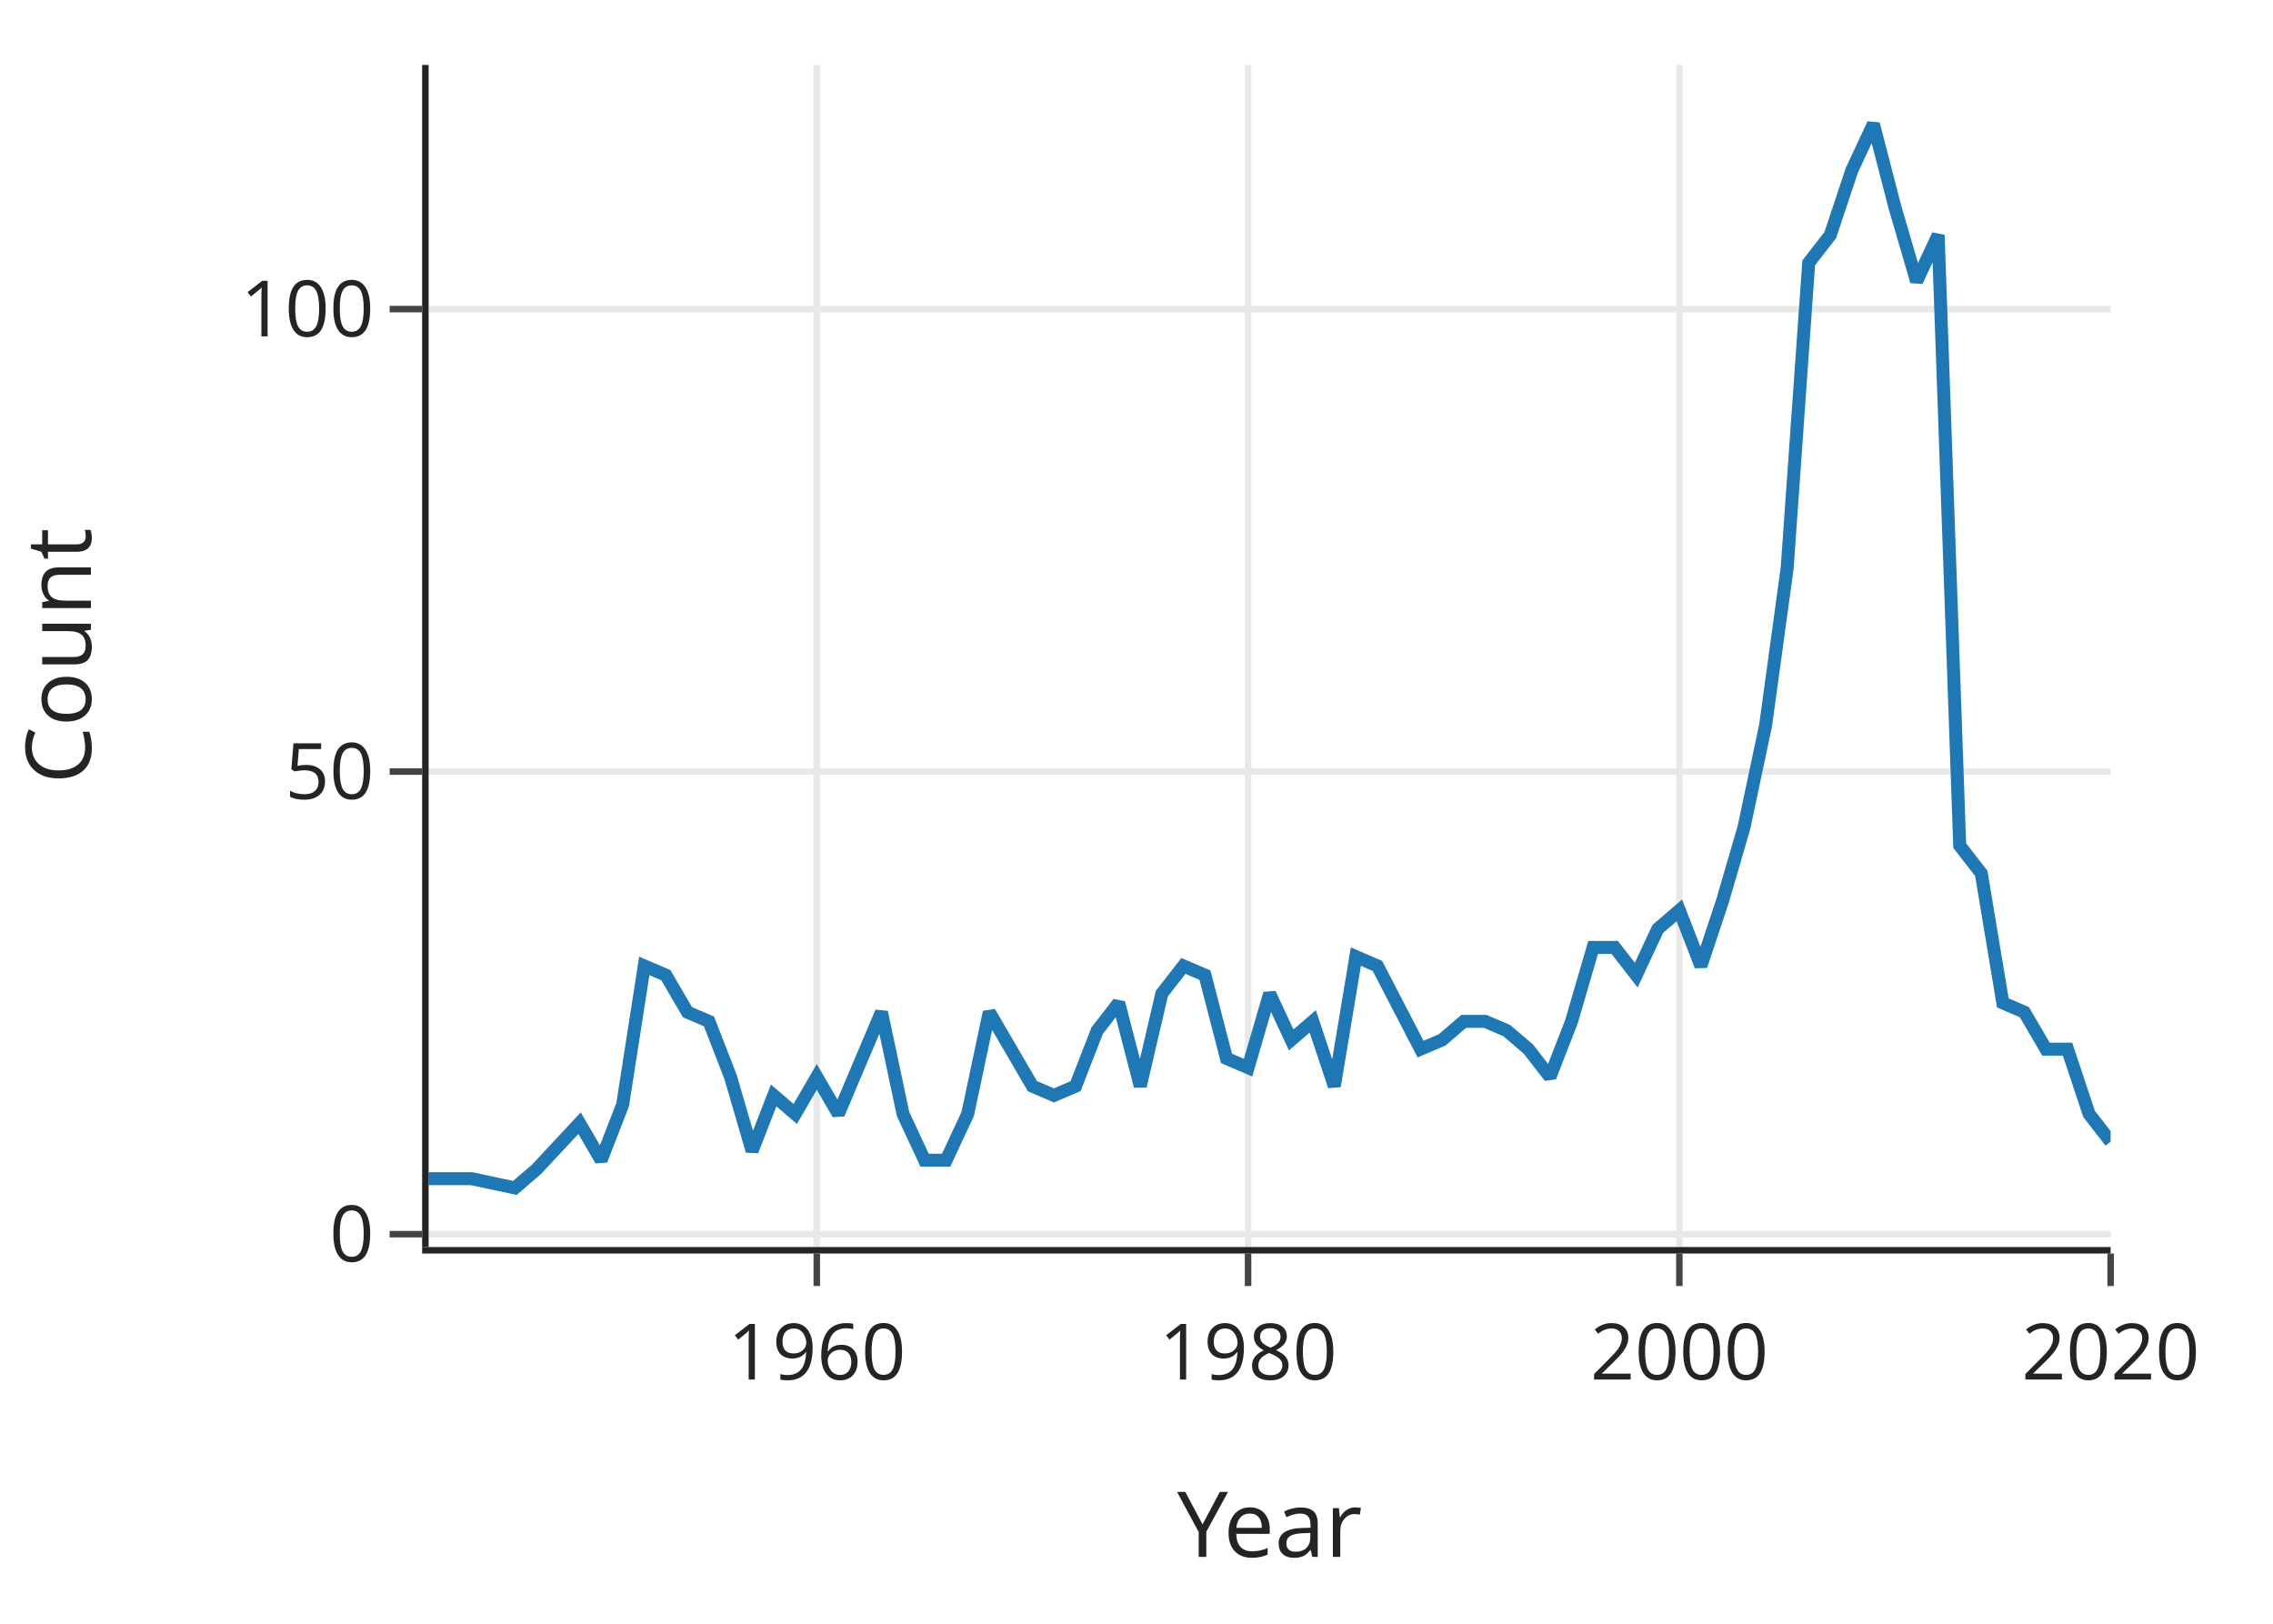
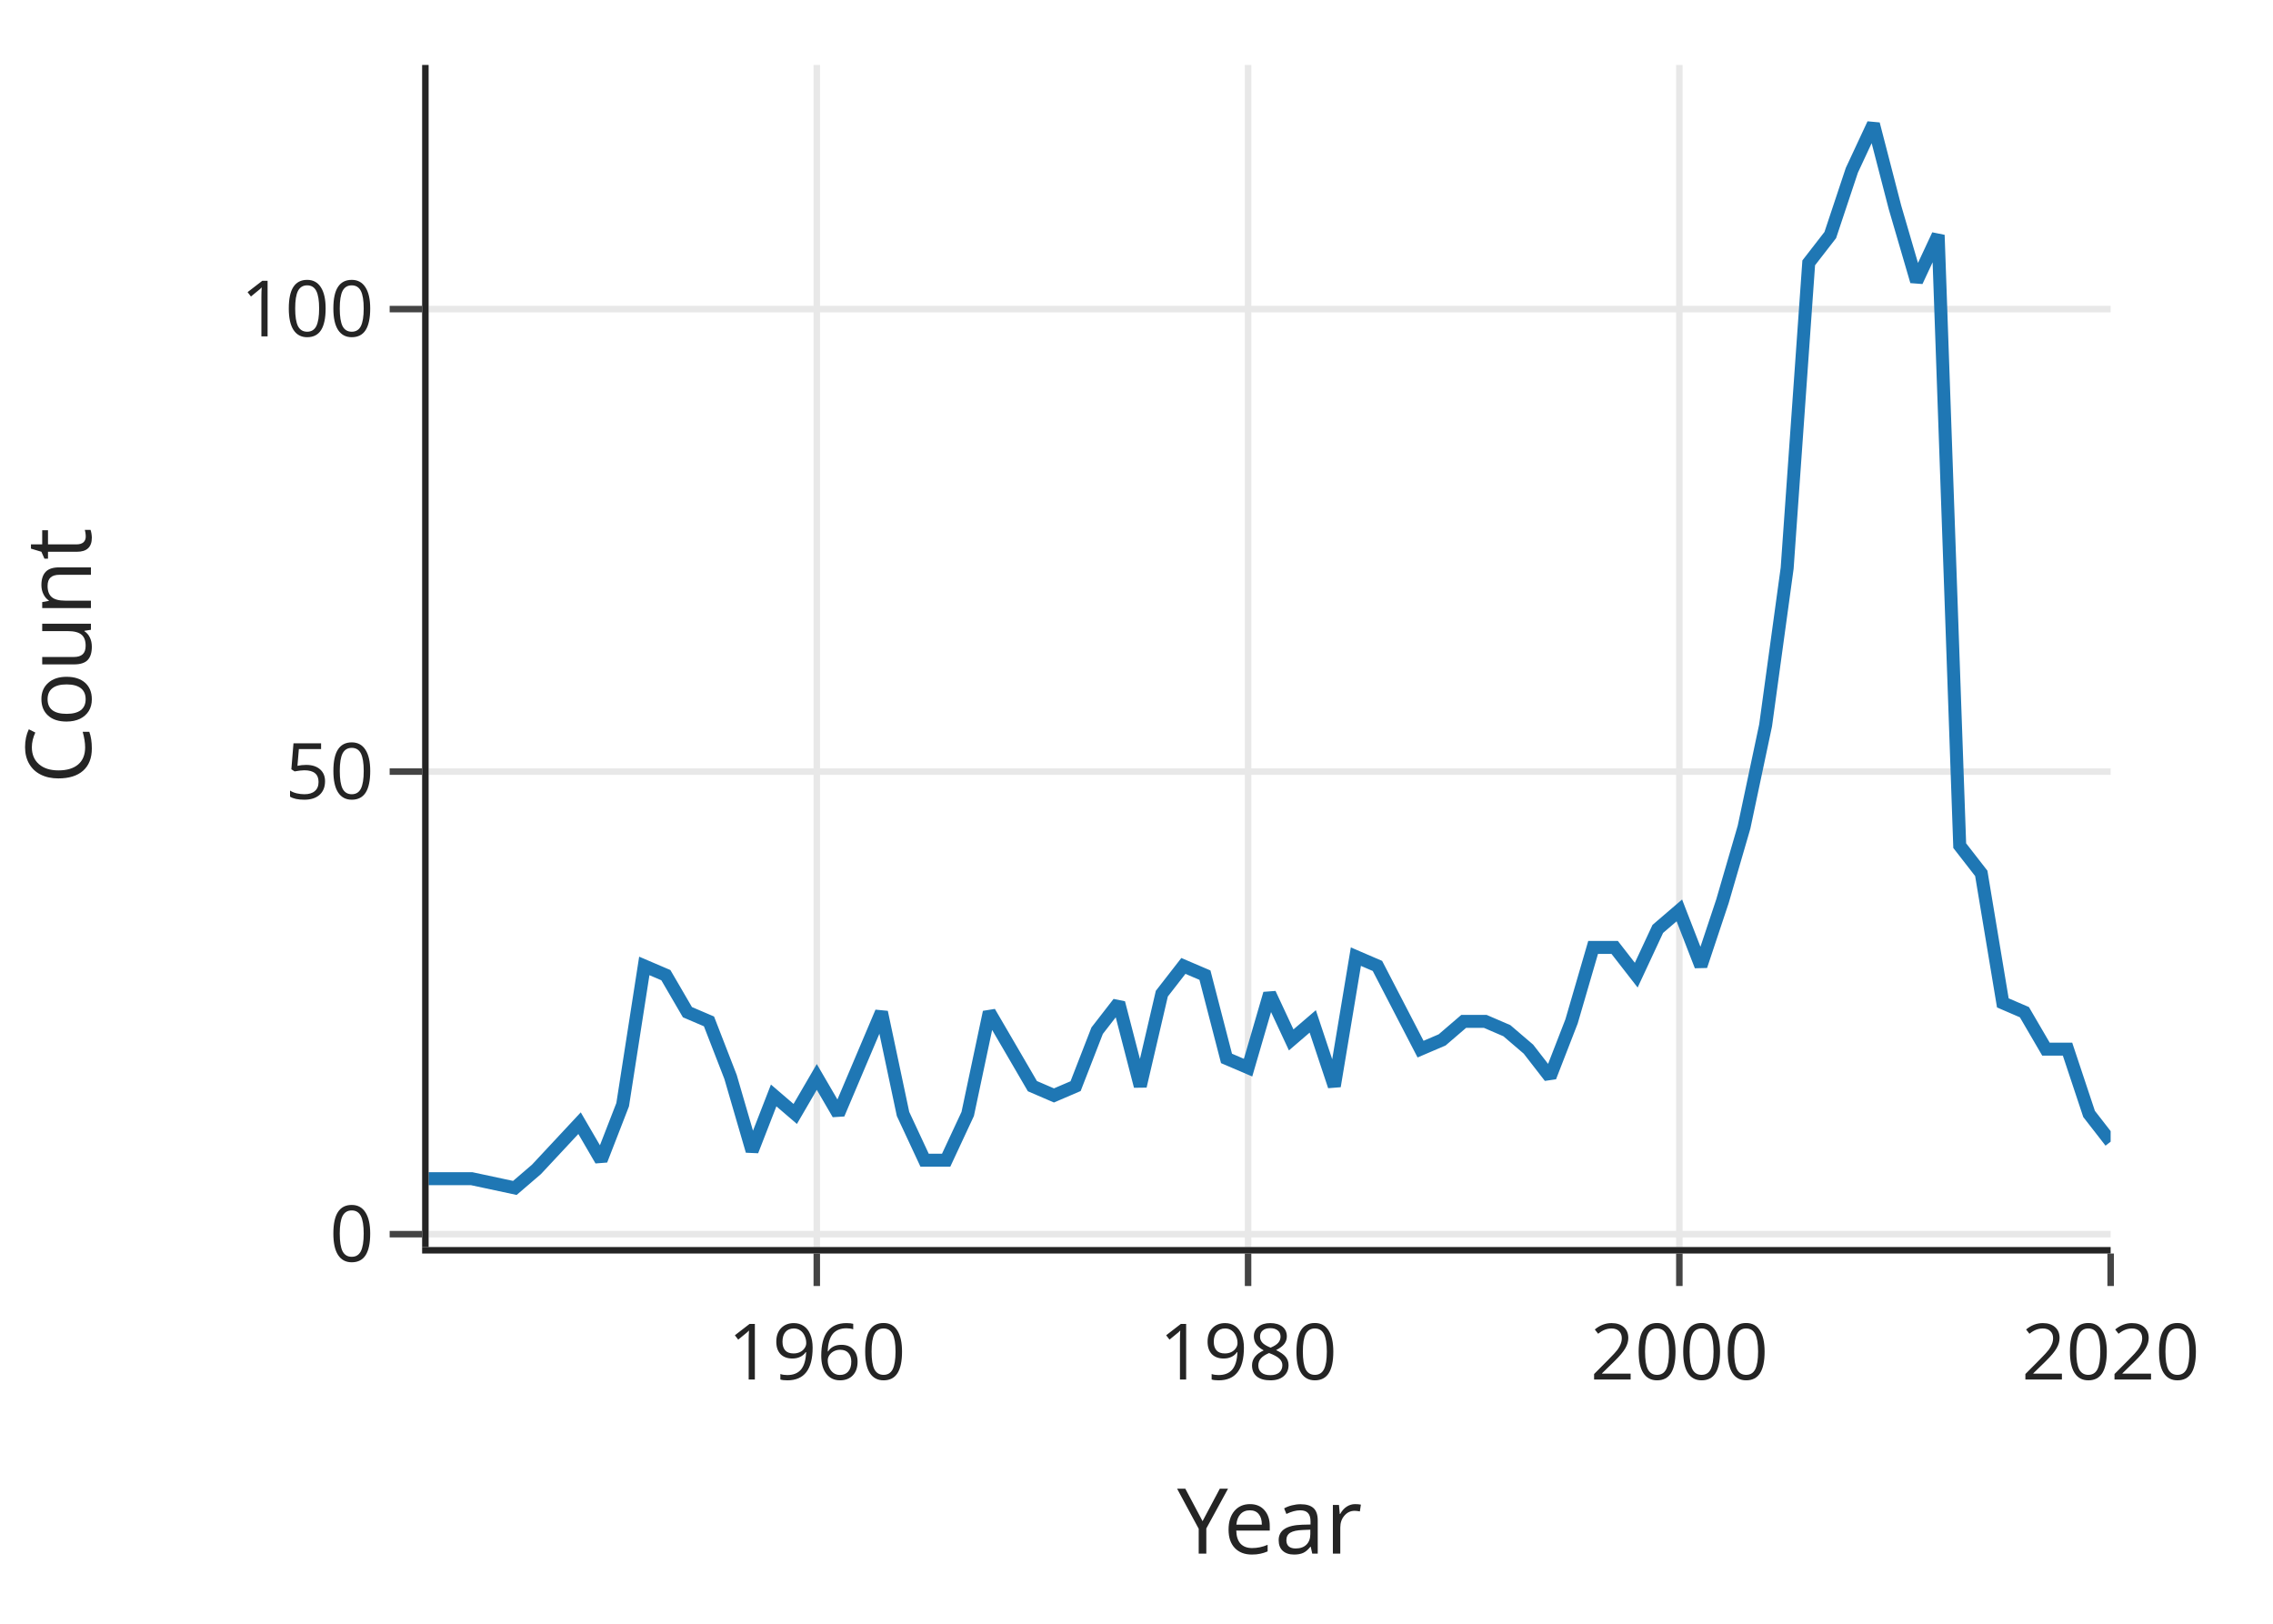
<svg xmlns="http://www.w3.org/2000/svg" class="main-svg" width="350" height="250" style="" viewBox="0 0 350 250">
  <rect x="0" y="0" width="350" height="250" style="fill: rgb(255, 255, 255); fill-opacity: 1;" />
-   <defs id="defs-1ff3be">
+   <defs id="defs-13b90f">
    <g class="clips">
-       <clipPath id="clip1ff3bexyplot" class="plotclip">
+       <clipPath id="clip13b90fxyplot" class="plotclip">
        <rect width="259" height="182" />
      </clipPath>
-       <clipPath class="axesclip" id="clip1ff3bex">
+       <clipPath class="axesclip" id="clip13b90fx">
        <rect x="66" y="0" width="259" height="250" />
      </clipPath>
-       <clipPath class="axesclip" id="clip1ff3bey">
+       <clipPath class="axesclip" id="clip13b90fy">
        <rect x="0" y="10" width="350" height="182" />
      </clipPath>
-       <clipPath class="axesclip" id="clip1ff3bexy">
+       <clipPath class="axesclip" id="clip13b90fxy">
        <rect x="66" y="10" width="259" height="182" />
      </clipPath>
    </g>
    <g class="gradients" />
    <g class="patterns" />
  </defs>
  <g class="bglayer" />
  <g class="layer-below">
    <g class="imagelayer" />
    <g class="shapelayer" />
  </g>
  <g class="cartesianlayer">
    <g class="subplot xy">
      <g class="layer-subplot">
        <g class="shapelayer" />
        <g class="imagelayer" />
+       </g>
+       <g class="minor-gridlayer">
+         <g class="x" />
+         <g class="y" />
      </g>
      <g class="gridlayer">
        <g class="x">
          <path class="xgrid crisp" transform="translate(125.77,0)" d="M0,10v182" style="stroke: rgb(232, 232, 232); stroke-opacity: 1; stroke-width: 1px;" />
          <path class="xgrid crisp" transform="translate(192.18,0)" d="M0,10v182" style="stroke: rgb(232, 232, 232); stroke-opacity: 1; stroke-width: 1px;" />
          <path class="xgrid crisp" transform="translate(258.59,0)" d="M0,10v182" style="stroke: rgb(232, 232, 232); stroke-opacity: 1; stroke-width: 1px;" />
        </g>
        <g class="y">
          <path class="ygrid crisp" transform="translate(0,190.02)" d="M66,0h259" style="stroke: rgb(232, 232, 232); stroke-opacity: 1; stroke-width: 1px;" />
          <path class="ygrid crisp" transform="translate(0,118.8)" d="M66,0h259" style="stroke: rgb(232, 232, 232); stroke-opacity: 1; stroke-width: 1px;" />
          <path class="ygrid crisp" transform="translate(0,47.59)" d="M66,0h259" style="stroke: rgb(232, 232, 232); stroke-opacity: 1; stroke-width: 1px;" />
        </g>
      </g>
      <g class="zerolinelayer" />
      <path class="xlines-below" />
      <path class="ylines-below" />
      <g class="overlines-below" />
      <g class="xaxislayer-below" />
      <g class="yaxislayer-below" />
      <g class="overaxes-below" />
-       <g class="plot" transform="translate(66,10)" clip-path="url(#clip1ff3bexyplot)">
+       <g class="plot" transform="translate(66,10)" clip-path="url(#clip13b90fxyplot)">
        <g class="scatterlayer mlayer">
-           <g class="trace scatter trace8a7cae" style="stroke-miterlimit: 2; opacity: 1;">
+           <g class="trace scatter tracee532de" style="stroke-miterlimit: 2; opacity: 1;">
            <g class="fills" />
            <g class="errorbars" />
            <g class="lines">
-               <path class="js-line" d="M259,165.78L255.68,161.51L252.36,151.53L249.04,151.53L245.72,145.84L242.4,144.41L239.08,124.47L235.76,120.2L232.44,26.19L229.12,33.31L225.79,21.92L222.47,9.1L219.15,16.22L215.83,26.19L212.51,30.47L209.19,77.47L205.87,101.68L202.55,117.35L199.23,128.75L195.91,138.72L192.59,130.17L189.27,133.02L185.95,140.14L182.63,135.87L179.31,135.87L175.99,147.26L172.67,155.81L169.35,151.53L166.03,148.69L162.71,147.26L159.38,147.26L156.06,150.11L152.74,151.53L146.1,138.72L142.78,137.29L139.46,157.23L136.14,147.26L132.82,150.11L129.5,142.99L126.18,154.38L122.86,152.96L119.54,140.14L116.22,138.72L112.9,142.99L109.58,157.23L106.26,144.41L102.94,148.69L99.62,157.23L96.29,158.66L92.97,157.23L89.65,151.53L86.33,145.84L83.01,161.51L79.69,168.63L76.37,168.63L73.05,161.51L69.73,145.84L63.09,161.51L59.77,155.81L56.45,161.51L53.13,158.66L49.81,167.2L46.49,155.81L43.17,147.26L39.85,145.84L36.53,140.14L33.21,138.72L29.88,160.08L26.56,168.63L23.24,162.93L16.6,170.05L13.28,172.9L6.64,171.48L0,171.48" style="vector-effect: non-scaling-stroke; fill: none; stroke: rgb(31, 119, 180); stroke-opacity: 1; stroke-width: 2px; opacity: 1;" />
+               <path class="js-line" d="M259,165.78L255.68,161.51L252.36,151.53L249.04,151.53L245.72,145.84L242.4,144.41L239.08,124.47L235.76,120.2L232.44,26.19L229.12,33.31L225.79,21.92L222.47,9.1L219.15,16.22L215.83,26.19L212.51,30.47L209.19,77.47L205.87,101.68L202.55,117.35L199.23,128.75L195.91,138.72L192.59,130.17L189.27,133.02L185.95,140.14L182.63,135.87L179.31,135.87L175.99,147.26L172.67,155.81L169.35,151.53L166.03,148.69L162.71,147.26L159.38,147.26L156.06,150.11L152.74,151.53L146.1,138.72L142.78,137.29L139.46,157.23L136.14,147.26L132.82,150.11L129.5,142.99L126.18,154.38L122.86,152.96L119.54,140.14L116.22,138.72L112.9,142.99L109.58,157.23L106.26,144.41L102.94,148.69L99.62,157.23L96.29,158.66L92.97,157.23L89.65,151.53L86.33,145.84L83.01,161.51L79.69,168.63L76.37,168.63L73.05,161.51L69.73,145.84L63.09,161.51L59.77,155.81L56.45,161.51L53.13,158.66L49.81,167.2L46.49,155.81L43.17,147.26L39.85,145.84L36.53,140.14L33.21,138.72L29.88,160.08L26.56,168.63L23.24,162.93L16.6,170.05L13.28,172.9L6.64,171.48L0,171.48" style="vector-effect: none; fill: none; stroke: rgb(31, 119, 180); stroke-opacity: 1; stroke-width: 2px; opacity: 1;" />
            </g>
            <g class="points" />
            <g class="text" />
          </g>
        </g>
      </g>
      <g class="overplot" />
      <path class="xlines-above crisp" d="M65,192.5H325" style="fill: none; stroke-width: 1px; stroke: rgb(36, 36, 36); stroke-opacity: 1;" />
      <path class="ylines-above crisp" d="M65.5,10V192" style="fill: none; stroke-width: 1px; stroke: rgb(36, 36, 36); stroke-opacity: 1;" />
      <g class="overlines-above" />
      <g class="xaxislayer-above">
        <path class="xtick ticks crisp" d="M0,193v5" transform="translate(125.77,0)" style="stroke: rgb(68, 68, 68); stroke-opacity: 1; stroke-width: 1px;" />
        <path class="xtick ticks crisp" d="M0,193v5" transform="translate(192.18,0)" style="stroke: rgb(68, 68, 68); stroke-opacity: 1; stroke-width: 1px;" />
        <path class="xtick ticks crisp" d="M0,193v5" transform="translate(258.59,0)" style="stroke: rgb(68, 68, 68); stroke-opacity: 1; stroke-width: 1px;" />
        <path class="xtick ticks crisp" d="M0,193v5" transform="translate(325,0)" style="stroke: rgb(68, 68, 68); stroke-opacity: 1; stroke-width: 1px;" />
        <g class="xtick">
          <text text-anchor="middle" x="0" y="212.4" transform="translate(125.77,0)" style="font-family: 'Open Sans', verdana, arial, sans-serif; font-size: 12px; fill: rgb(36, 36, 36); fill-opacity: 1; white-space: pre; opacity: 1;">1960</text>
        </g>
        <g class="xtick">
          <text text-anchor="middle" x="0" y="212.4" style="font-family: 'Open Sans', verdana, arial, sans-serif; font-size: 12px; fill: rgb(36, 36, 36); fill-opacity: 1; white-space: pre; opacity: 1;" transform="translate(192.18,0)">1980</text>
        </g>
        <g class="xtick">
          <text text-anchor="middle" x="0" y="212.4" style="font-family: 'Open Sans', verdana, arial, sans-serif; font-size: 12px; fill: rgb(36, 36, 36); fill-opacity: 1; white-space: pre; opacity: 1;" transform="translate(258.59,0)">2000</text>
        </g>
        <g class="xtick">
          <text text-anchor="middle" x="0" y="212.4" style="font-family: 'Open Sans', verdana, arial, sans-serif; font-size: 12px; fill: rgb(36, 36, 36); fill-opacity: 1; white-space: pre; opacity: 1;" transform="translate(325,0)">2020</text>
        </g>
      </g>
      <g class="yaxislayer-above">
        <path class="ytick ticks crisp" d="M65,0h-5" transform="translate(0,190.02)" style="stroke: rgb(68, 68, 68); stroke-opacity: 1; stroke-width: 1px;" />
        <path class="ytick ticks crisp" d="M65,0h-5" transform="translate(0,118.8)" style="stroke: rgb(68, 68, 68); stroke-opacity: 1; stroke-width: 1px;" />
        <path class="ytick ticks crisp" d="M65,0h-5" transform="translate(0,47.59)" style="stroke: rgb(68, 68, 68); stroke-opacity: 1; stroke-width: 1px;" />
        <g class="ytick">
          <text text-anchor="end" x="57.6" y="4.2" transform="translate(0,190.02)" style="font-family: 'Open Sans', verdana, arial, sans-serif; font-size: 12px; fill: rgb(36, 36, 36); fill-opacity: 1; white-space: pre; opacity: 1;">0</text>
        </g>
        <g class="ytick">
          <text text-anchor="end" x="57.6" y="4.2" style="font-family: 'Open Sans', verdana, arial, sans-serif; font-size: 12px; fill: rgb(36, 36, 36); fill-opacity: 1; white-space: pre; opacity: 1;" transform="translate(0,118.8)">50</text>
        </g>
        <g class="ytick">
          <text text-anchor="end" x="57.6" y="4.2" style="font-family: 'Open Sans', verdana, arial, sans-serif; font-size: 12px; fill: rgb(36, 36, 36); fill-opacity: 1; white-space: pre; opacity: 1;" transform="translate(0,47.59)">100</text>
        </g>
      </g>
      <g class="overaxes-above" />
    </g>
  </g>
  <g class="polarlayer" />
  <g class="smithlayer" />
  <g class="ternarylayer" />
  <g class="geolayer" />
  <g class="funnelarealayer" />
  <g class="pielayer" />
  <g class="iciclelayer" />
  <g class="treemaplayer" />
  <g class="sunburstlayer" />
  <g class="glimages" />
-   <defs id="topdefs-1ff3be">
+   <defs id="topdefs-13b90f">
    <g class="clips" />
  </defs>
  <g class="layer-above">
    <g class="imagelayer" />
    <g class="shapelayer" />
  </g>
  <g class="infolayer">
    <g class="g-gtitle" />
    <g class="g-xtitle">
-       <text class="xtitle" x="195.5" y="239.706" text-anchor="middle" style="font-family: 'Open Sans', verdana, arial, sans-serif; font-size: 14px; fill: rgb(36, 36, 36); opacity: 1; font-weight: normal; white-space: pre;">Year</text>
+       <text class="xtitle" x="195.5" y="239.206" text-anchor="middle" style="font-family: 'Open Sans', verdana, arial, sans-serif; font-size: 14px; fill: rgb(36, 36, 36); opacity: 1; font-weight: normal; white-space: pre;">Year</text>
    </g>
-     <g class="g-ytitle" transform="translate(4.09668,0)">
-       <text class="ytitle" transform="rotate(-90,9.903125,101)" x="9.903" y="101" text-anchor="middle" style="font-family: 'Open Sans', verdana, arial, sans-serif; font-size: 14px; fill: rgb(36, 36, 36); opacity: 1; font-weight: normal; white-space: pre;">Count</text>
+     <g class="g-ytitle" transform="translate(3.59668,0)">
+       <text class="ytitle" transform="rotate(-90,10.40313,101)" x="10.403" y="101" text-anchor="middle" style="font-family: 'Open Sans', verdana, arial, sans-serif; font-size: 14px; fill: rgb(36, 36, 36); opacity: 1; font-weight: normal; white-space: pre;">Count</text>
    </g>
  </g>
</svg>
